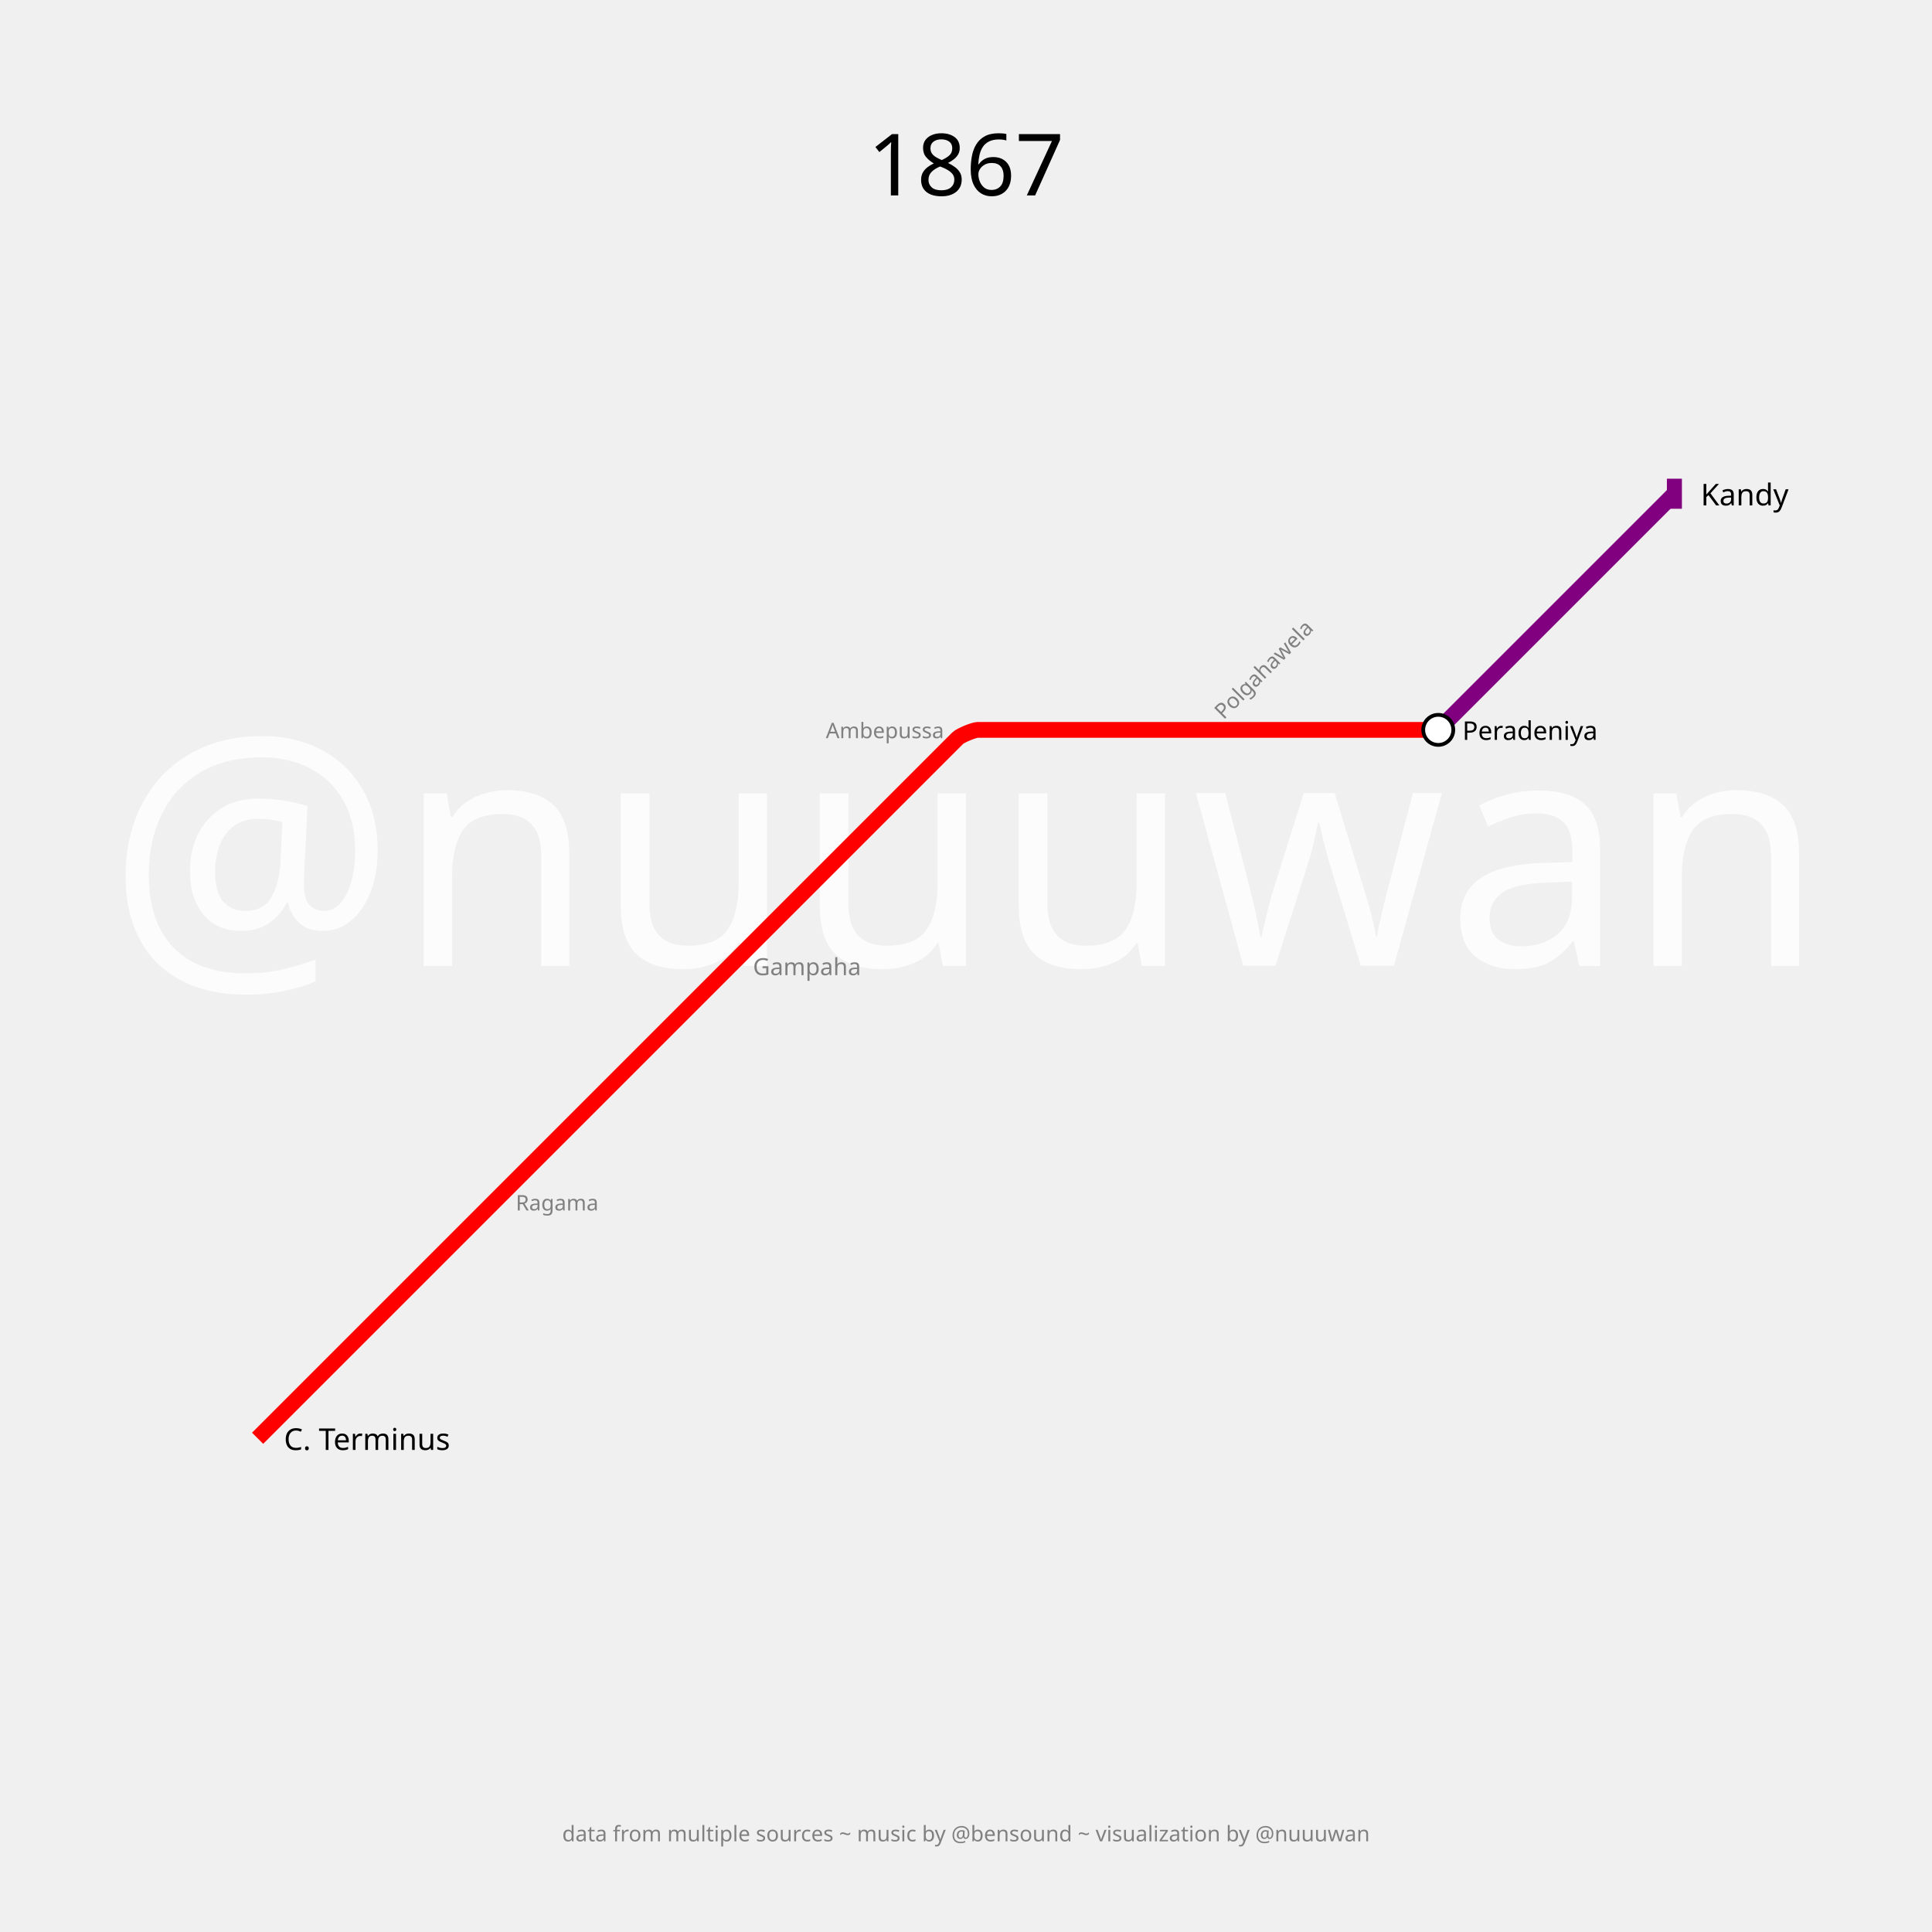
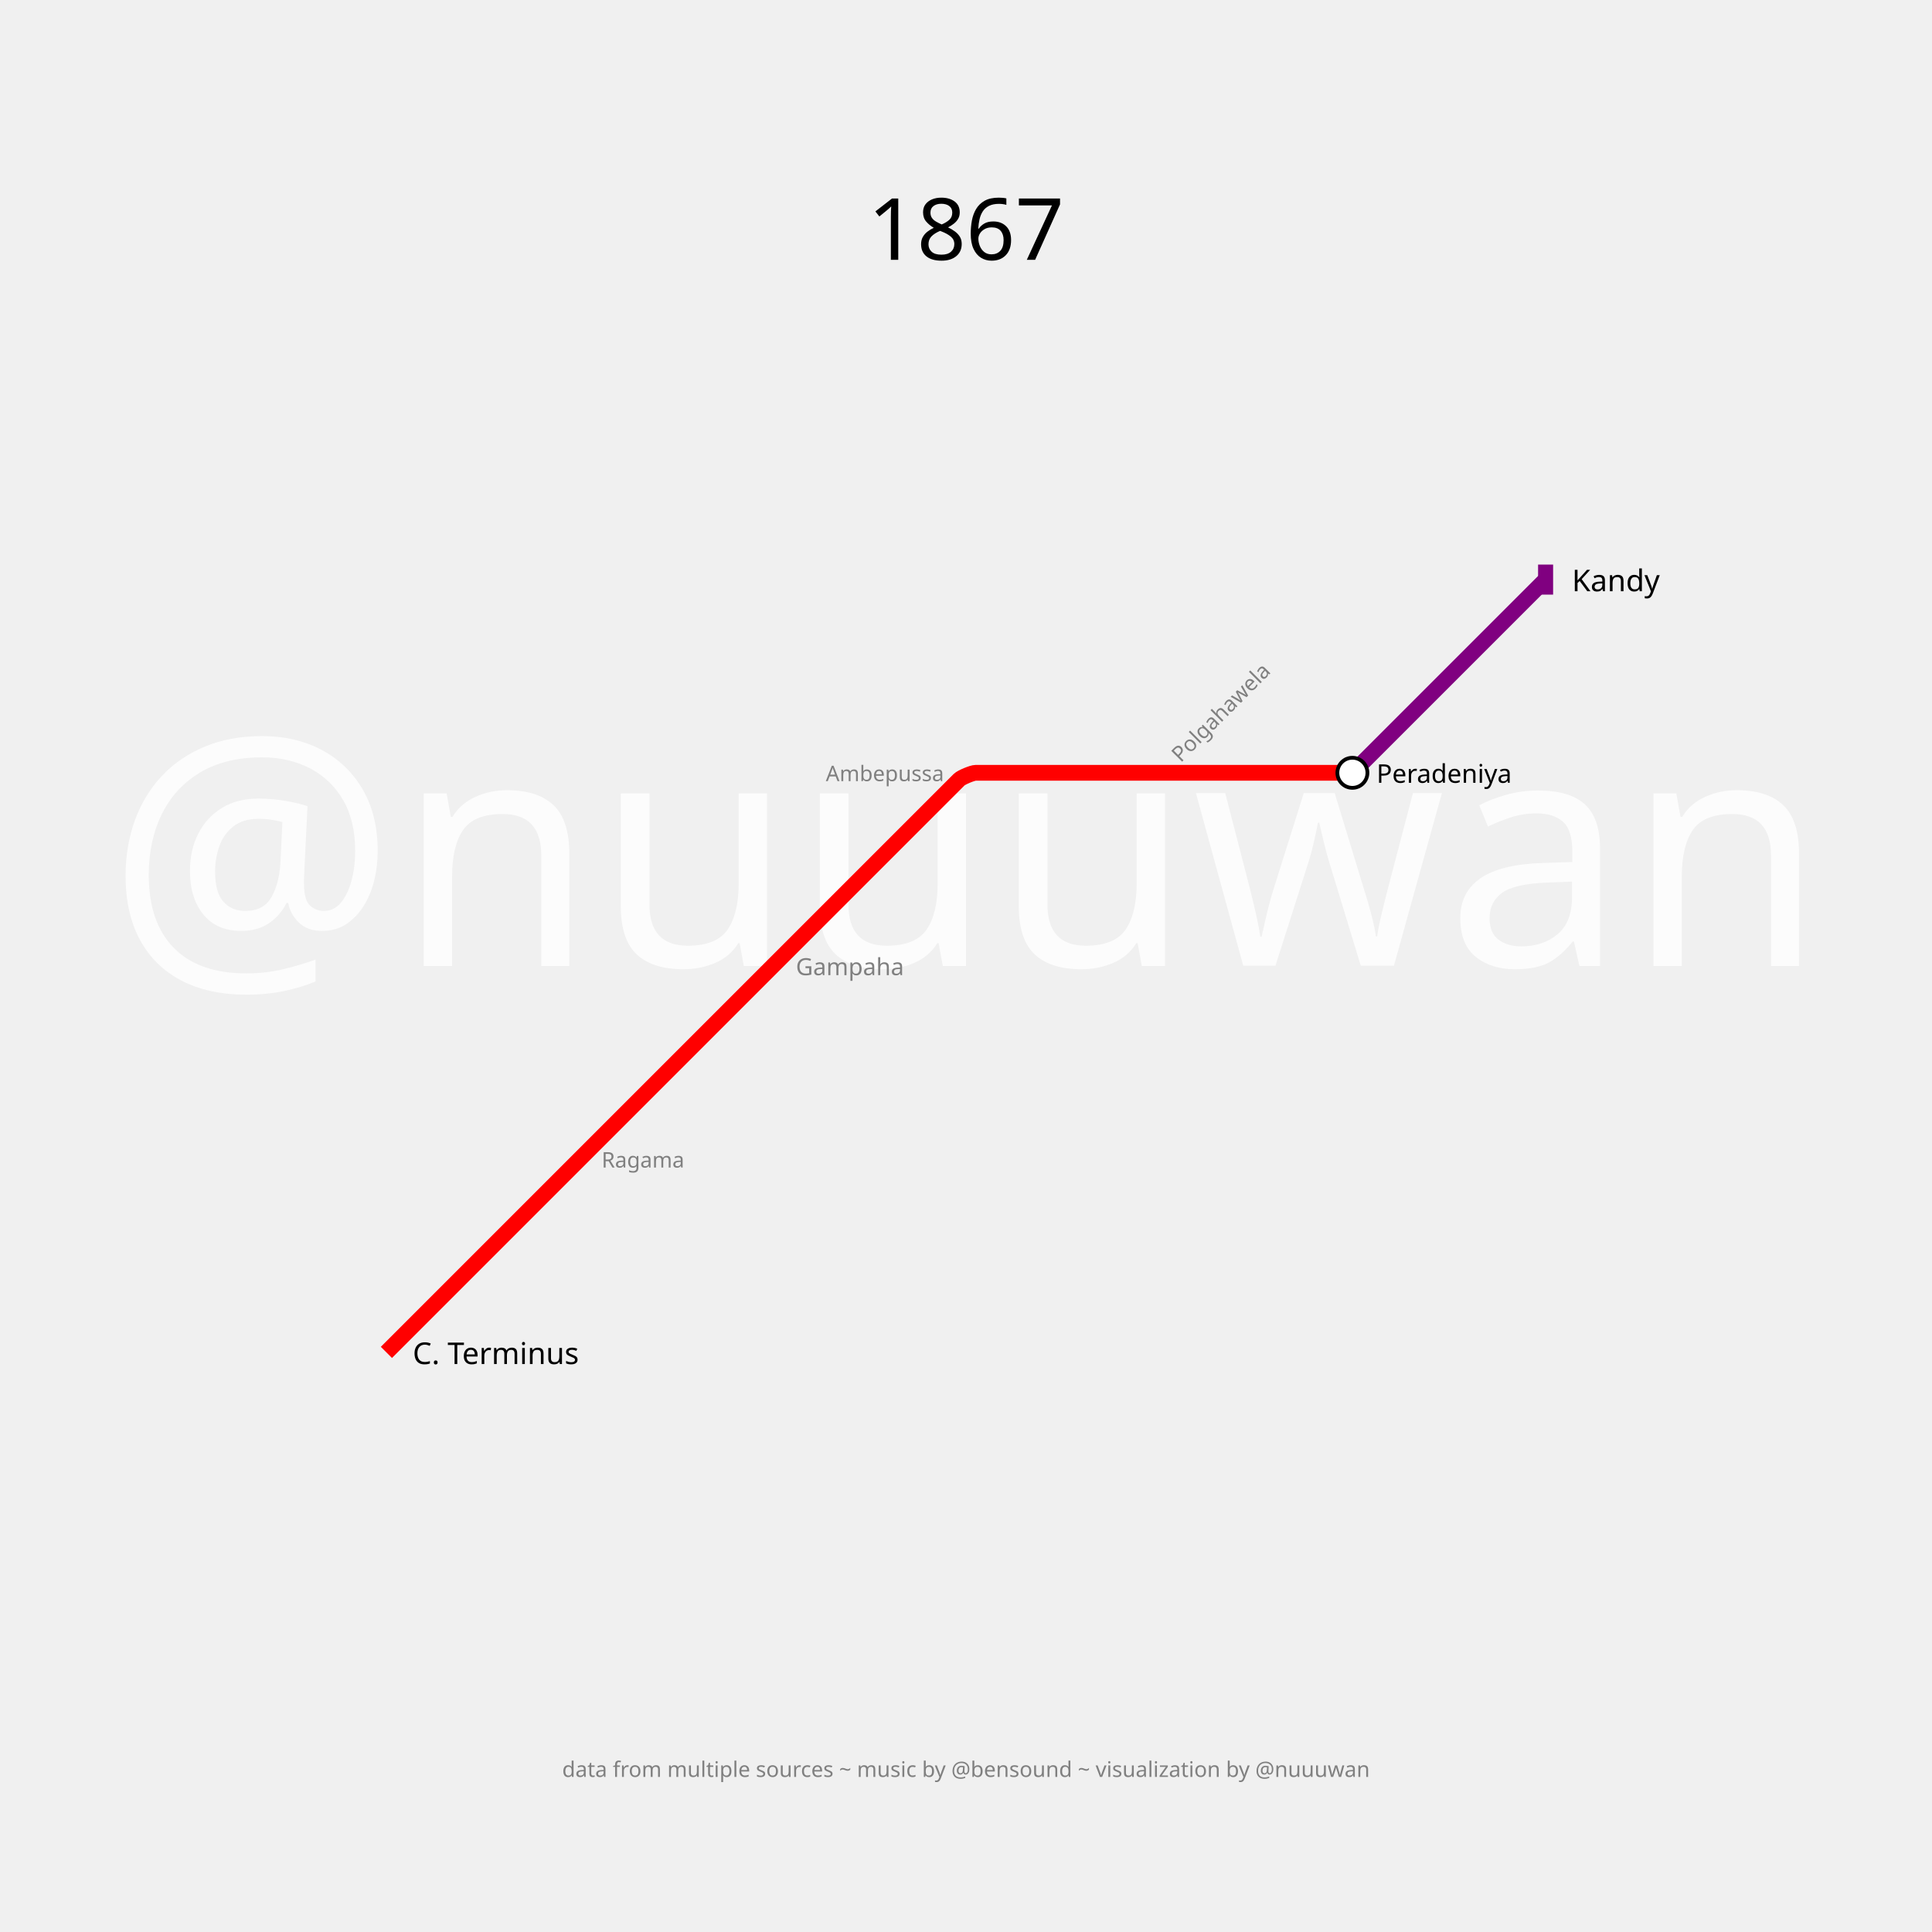
- <svg xmlns="http://www.w3.org/2000/svg" width="3600" height="3600" padding="480">
+ <svg xmlns="http://www.w3.org/2000/svg" width="3600" height="3600" padding="720">
  <text fill="#fcfcfc" stroke="none" font-size="600.0" font-family="p22" x="1800.0" y="1800.0" text-anchor="middle" dominant-baseline="center">@nuuuwan</text>
-   <text fill="black" stroke="none" font-size="160" font-family="p22" x="1800.0" y="240.0" text-anchor="middle" dominant-baseline="hanging">1867</text>
-   <text fill="gray" stroke="none" font-size="40" font-family="p22" x="1800.0" y="290.0" text-anchor="middle" dominant-baseline="hanging" />
-   <text fill="gray" stroke="none" font-size="40" font-family="p22" x="1800.0" y="3400.0" text-anchor="middle" dominant-baseline="text-top">data from multiple sources ~ music by @bensound ~ visualization by @nuuuwan</text>
+   <text fill="black" stroke="none" font-size="160" font-family="p22" x="1800.0" y="360.0" text-anchor="middle" dominant-baseline="hanging">1867</text>
+   <text fill="gray" stroke="none" font-size="40" font-family="p22" x="1800.0" y="410.0" text-anchor="middle" dominant-baseline="hanging" />
+   <text fill="gray" stroke="none" font-size="40" font-family="p22" x="1800.0" y="3280.0" text-anchor="middle" dominant-baseline="text-top">data from multiple sources ~ music by @bensound ~ visualization by @nuuuwan</text>
  <g>
-     <path fill="none" stroke-width="29.4" stroke-opacity="1" d="M 480.0,2680.0 L 920.0,2240.0 L 1360.0,1800.0 L 1784.444,1375.556 C 1789.629,1370.371 1814.667,1360.0 1822.0,1360.0 L 2240.0,1360.0 L 2680.0,1360.0" stroke="red" />
-     <rect stroke="none" fill-opacity="1" x="2666" y="1332" width="28" height="56" fill="red" />
+     <path fill="none" stroke-width="29.4" stroke-opacity="1" d="M 720.0,2520.0 L 1080.0,2160.0 L 1440.0,1800.0 L 1787.272,1452.728 C 1791.515,1448.485 1812.0,1440.0 1818.0,1440.0 L 2160.0,1440.0 L 2520.0,1440.0" stroke="red" />
+     <rect stroke="none" fill-opacity="1" x="2506" y="1412" width="28" height="56" fill="red" />
  </g>
  <g>
-     <path fill="none" stroke-width="29.4" stroke-opacity="1" d="M 2680.0,1360.0 L 3120.0,920.0" stroke="purple" />
-     <rect stroke="none" fill-opacity="1" x="3106" y="892" width="28" height="56" fill="purple" />
+     <path fill="none" stroke-width="29.4" stroke-opacity="1" d="M 2520.0,1440.0 L 2880.0,1080.0" stroke="purple" />
+     <rect stroke="none" fill-opacity="1" x="2866" y="1052" width="28" height="56" fill="purple" />
  </g>
  <g>
-     <text fill="black" stroke="none" font-size="56.0" font-family="p22" font-weight="100" text-anchor="start" dominant-baseline="central" x="529.0" y="2680" transform="translate(480,2680) rotate(0) translate(-480,-2680)">C. Terminus</text>
+     <text fill="black" stroke="none" font-size="56.0" font-family="p22" font-weight="100" text-anchor="start" dominant-baseline="central" x="769.0" y="2520" transform="translate(720,2520) rotate(0) translate(-720,-2520)">C. Terminus</text>
  </g>
  <g>
-     <text fill="black" stroke="none" font-size="56.0" font-family="p22" font-weight="100" text-anchor="start" dominant-baseline="central" x="3169.0" y="920" transform="translate(3120,920) rotate(0) translate(-3120,-920)">Kandy</text>
+     <text fill="black" stroke="none" font-size="56.0" font-family="p22" font-weight="100" text-anchor="start" dominant-baseline="central" x="2929.0" y="1080" transform="translate(2880,1080) rotate(0) translate(-2880,-1080)">Kandy</text>
  </g>
  <g>
-     <circle r="28" fill="white" stroke="black" stroke-width="7.0" cx="2680" cy="1360" />
-     <text fill="black" stroke="none" font-size="48.0" font-family="p22" font-weight="100" text-anchor="start" dominant-baseline="central" x="2725.0" y="1360" transform="translate(2680,1360) rotate(0) translate(-2680,-1360)">Peradeniya</text>
+     <circle r="28" fill="white" stroke="black" stroke-width="7.0" cx="2520" cy="1440" />
+     <text fill="black" stroke="none" font-size="48.0" font-family="p22" font-weight="100" text-anchor="start" dominant-baseline="central" x="2565.0" y="1440" transform="translate(2520,1440) rotate(0) translate(-2520,-1440)">Peradeniya</text>
  </g>
  <g>
-     <text fill="gray" stroke="none" font-size="44.0" font-family="p22" font-weight="100" text-anchor="start" dominant-baseline="central" x="1403.0" y="1800" transform="translate(1360,1800) rotate(0) translate(-1360,-1800)">Gampaha</text>
+     <text fill="gray" stroke="none" font-size="44.0" font-family="p22" font-weight="100" text-anchor="start" dominant-baseline="central" x="1483.0" y="1800" transform="translate(1440,1800) rotate(0) translate(-1440,-1800)">Gampaha</text>
  </g>
  <g>
-     <text fill="gray" stroke="none" font-size="40" font-family="p22" font-weight="100" text-anchor="start" dominant-baseline="central" x="961.0" y="2240" transform="translate(920,2240) rotate(0) translate(-920,-2240)">Ragama</text>
+     <text fill="gray" stroke="none" font-size="40" font-family="p22" font-weight="100" text-anchor="start" dominant-baseline="central" x="1121.0" y="2160" transform="translate(1080,2160) rotate(0) translate(-1080,-2160)">Ragama</text>
  </g>
  <g>
-     <text fill="gray" stroke="none" font-size="40" font-family="p22" font-weight="100" text-anchor="end" dominant-baseline="central" x="1759.0" y="1360" transform="translate(1800,1360) rotate(0) translate(-1800,-1360)">Ambepussa</text>
+     <text fill="gray" stroke="none" font-size="40" font-family="p22" font-weight="100" text-anchor="end" dominant-baseline="central" x="1759.0" y="1440" transform="translate(1800,1440) rotate(0) translate(-1800,-1440)">Ambepussa</text>
  </g>
  <g>
-     <text fill="gray" stroke="none" font-size="40" font-family="p22" font-weight="100" text-anchor="start" dominant-baseline="central" x="2281.0" y="1360" transform="translate(2240,1360) rotate(-45) translate(-2240,-1360)">Polgahawela</text>
+     <text fill="gray" stroke="none" font-size="40" font-family="p22" font-weight="100" text-anchor="start" dominant-baseline="central" x="2201.0" y="1440" transform="translate(2160,1440) rotate(-45) translate(-2160,-1440)">Polgahawela</text>
  </g>
</svg>
